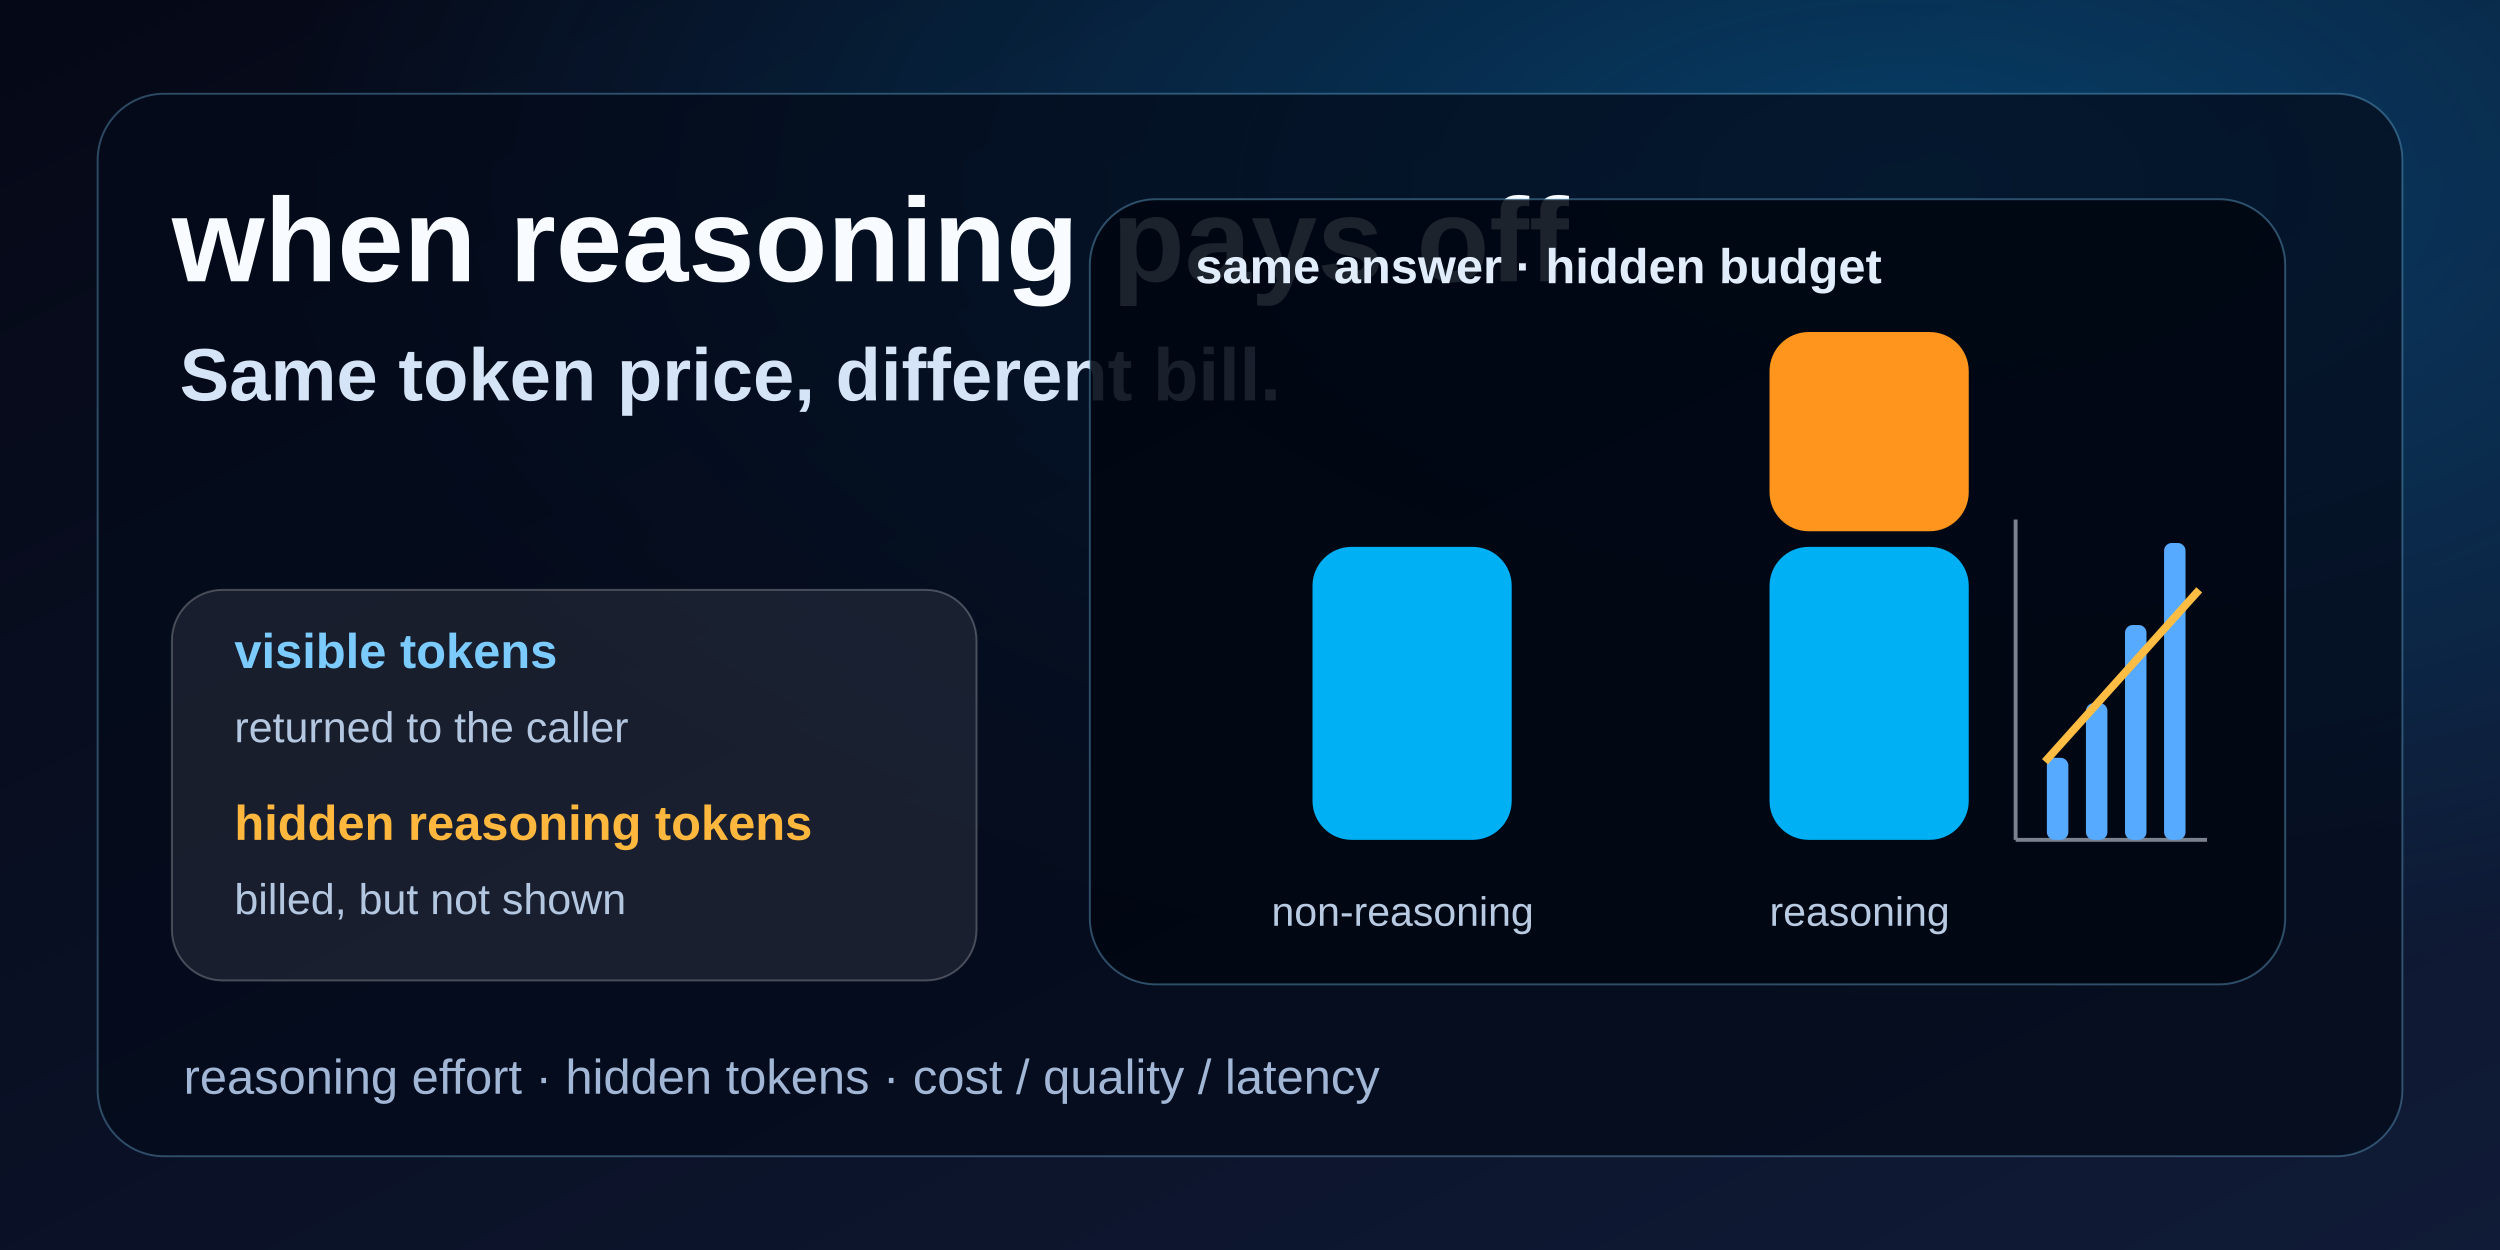
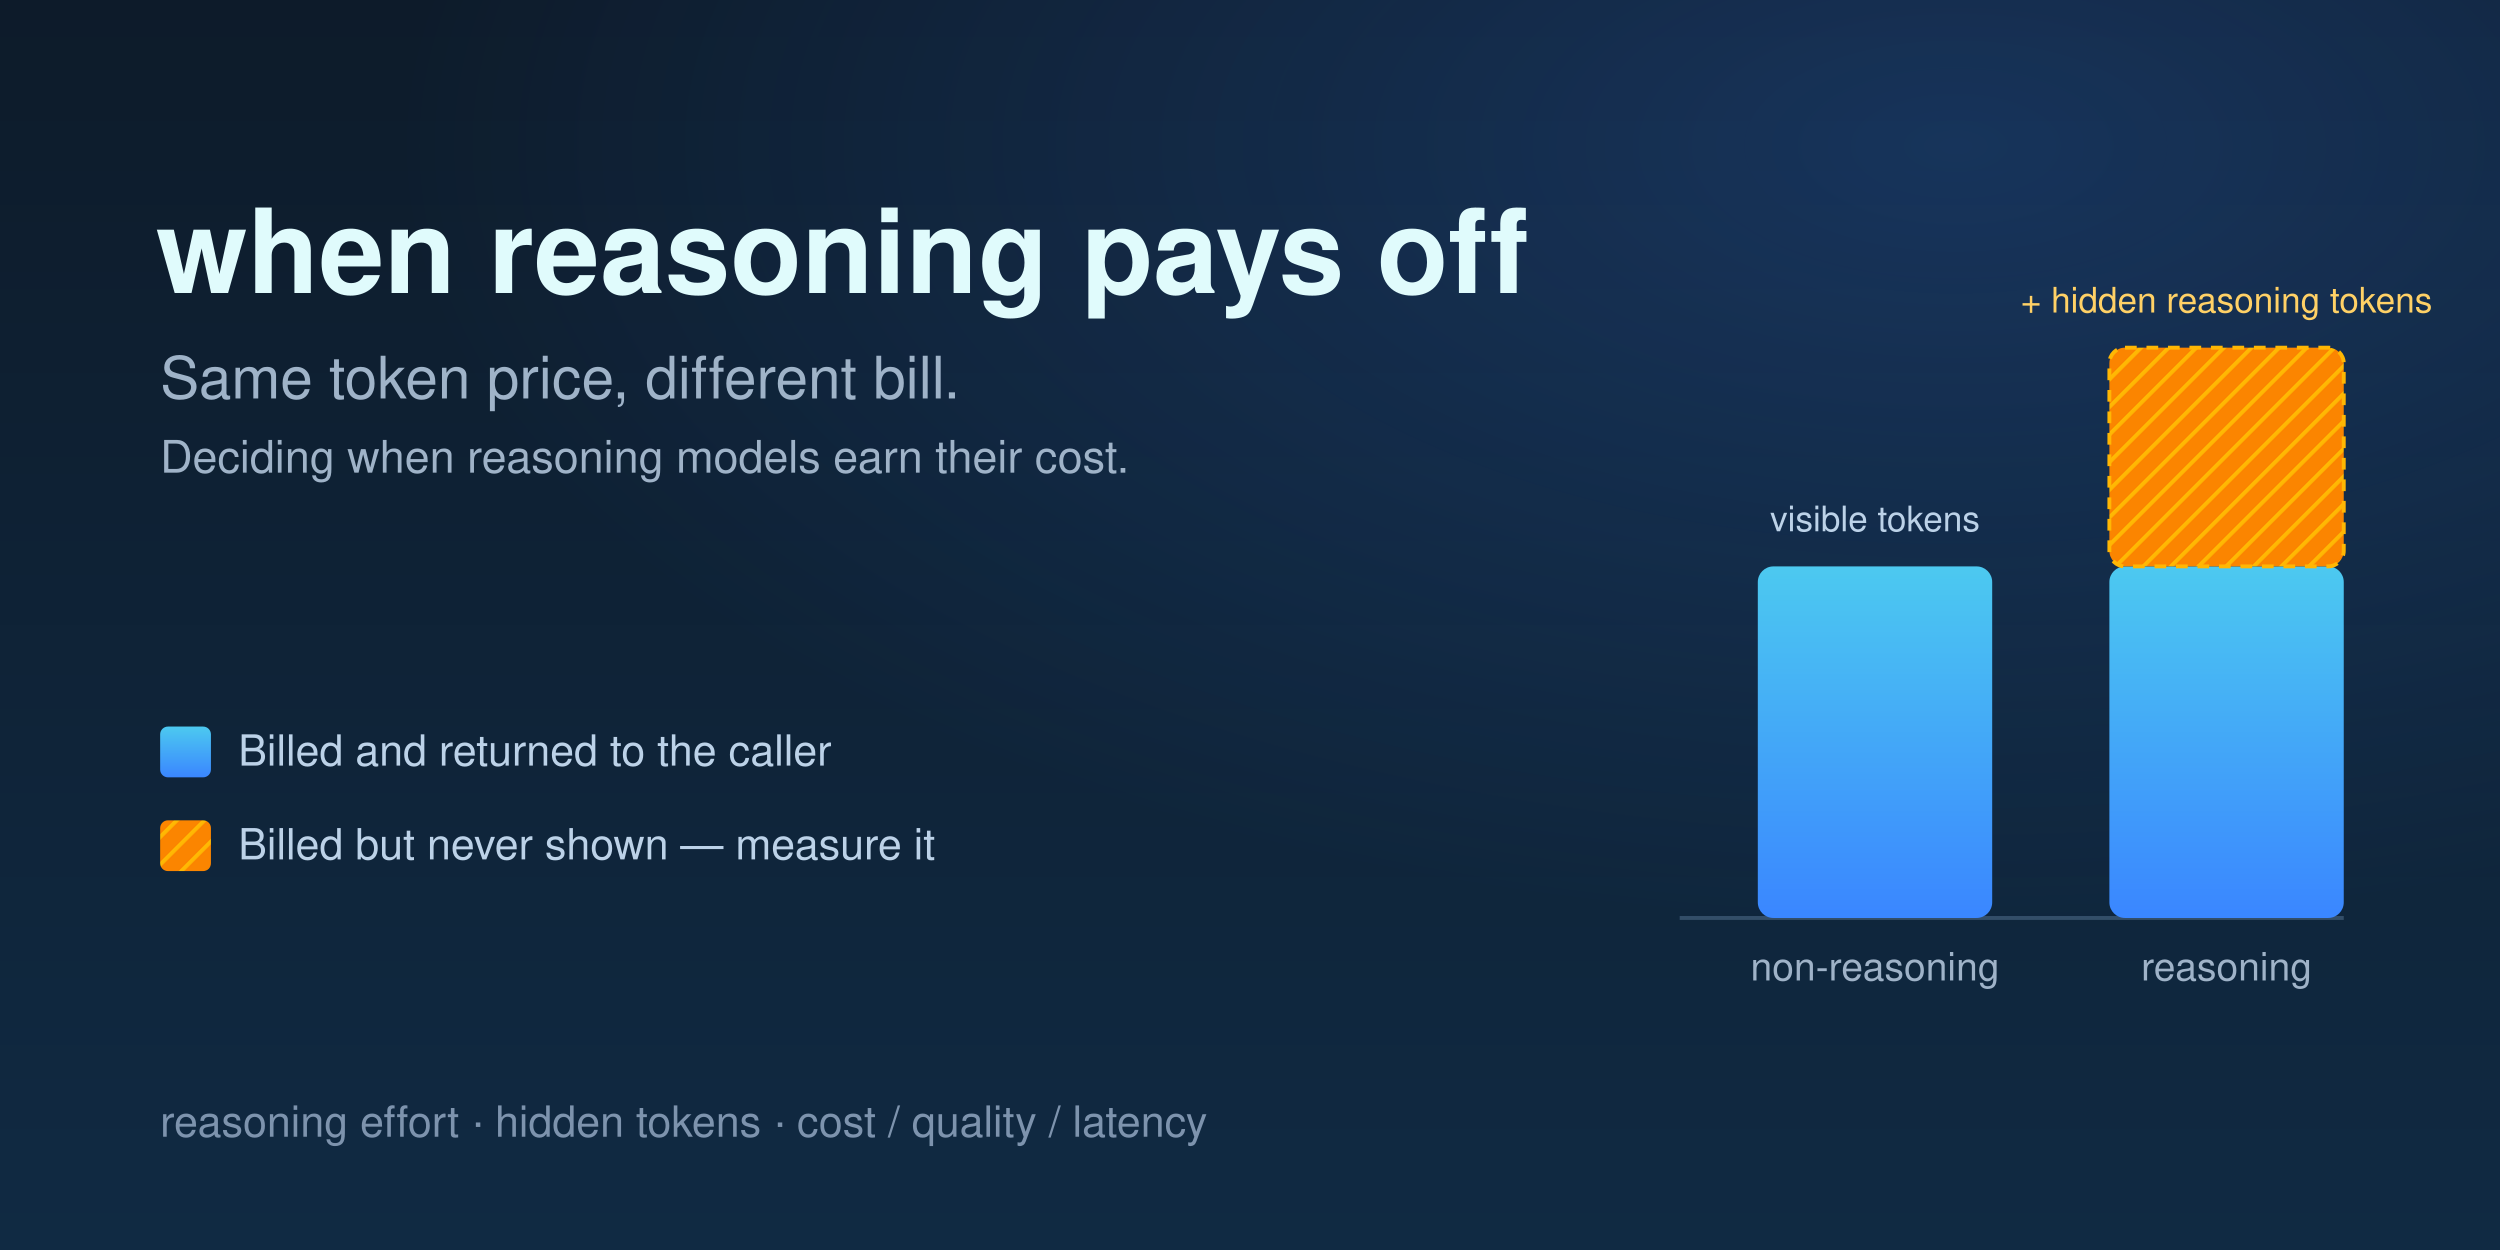
- <svg xmlns="http://www.w3.org/2000/svg" width="1280" height="640" viewBox="0 0 1280 640">
+ <svg xmlns="http://www.w3.org/2000/svg" viewBox="0 0 1280 640" role="img" aria-labelledby="spTitle spDesc" width="1280" height="640">
  <defs>
-     <linearGradient id="bg" x1="0" y1="0" x2="1" y2="1">
-       <stop stop-color="#050816" />
-       <stop offset="1" stop-color="#101B37" />
+     <linearGradient id="spBg" x1="0" y1="0" x2="0" y2="1">
+       <stop offset="0" stop-color="#0d1b2a" />
+       <stop offset="1" stop-color="#102a43" />
    </linearGradient>
-     <radialGradient id="glow" cx="76%" cy="15%" r="65%">
-       <stop stop-color="#00A6FF" stop-opacity=".30" />
-       <stop offset="1" stop-color="#00A6FF" stop-opacity="0" />
+     <radialGradient id="spGlow" cx="78%" cy="12%" r="62%">
+       <stop offset="0" stop-color="#3a86ff" stop-opacity="0.22" />
+       <stop offset="1" stop-color="#3a86ff" stop-opacity="0" />
    </radialGradient>
+     <linearGradient id="spVisible" x1="0" y1="0" x2="0" y2="1">
+       <stop offset="0" stop-color="#4cc9f0" />
+       <stop offset="1" stop-color="#3a86ff" />
+     </linearGradient>
+     <pattern id="spHatch" width="10" height="10" patternTransform="rotate(45)" patternUnits="userSpaceOnUse">
+       <rect width="10" height="10" fill="#fb8500" />
+       <line x1="0" y1="0" x2="0" y2="10" stroke="#ffb703" stroke-width="4" />
+     </pattern>
  </defs>
-   <rect width="1280" height="640" fill="url(#bg)" />
-   <rect width="1280" height="640" fill="url(#glow)" />
-   <rect x="50" y="48" width="1180" height="544" rx="34" fill="#040A19" fill-opacity=".72" stroke="#80D1FF" stroke-opacity=".32" />
-   <text x="88" y="144" fill="#F8FBFF" font-family="Arial Black, Arial, sans-serif" font-size="61" font-weight="900">when reasoning pays off</text>
-   <text x="92" y="205" fill="#D5E4F6" font-family="Arial, sans-serif" font-size="38" font-weight="700">Same token price, different bill.</text>
-   <rect x="88" y="302" width="412" height="200" rx="26" fill="#fff" fill-opacity=".08" stroke="#fff" stroke-opacity=".24" />
-   <text x="120" y="342" fill="#7BCBFF" font-family="Arial" font-size="25" font-weight="700">visible tokens</text>
-   <text x="120" y="380" fill="#B4C7E0" font-family="Arial" font-size="22">returned to the caller</text>
-   <text x="120" y="430" fill="#FFB73D" font-family="Arial" font-size="25" font-weight="700">hidden reasoning tokens</text>
-   <text x="120" y="468" fill="#B4C7E0" font-family="Arial" font-size="22">billed, but not shown</text>
-   <rect x="558" y="102" width="612" height="402" rx="34" fill="#010612" fill-opacity=".88" stroke="#80D1FF" stroke-opacity=".34" />
-   <text x="612" y="145" fill="#E1EDFB" font-family="Arial" font-size="25" font-weight="700">same answer · hidden budget</text>
-   <rect x="672" y="280" width="102" height="150" rx="20" fill="#00B0F5" />
-   <rect x="906" y="280" width="102" height="150" rx="20" fill="#00B0F5" />
-   <rect x="906" y="170" width="102" height="102" rx="20" fill="#FF951C" />
-   <text x="651" y="474" fill="#B8CBE2" font-family="Arial" font-size="21">non-reasoning</text>
-   <text x="906" y="474" fill="#B8CBE2" font-family="Arial" font-size="21">reasoning</text>
-   <path d="M1032 430H1130M1032 430V266" stroke="#E6F0FC" stroke-opacity=".53" stroke-width="2" />
-   <rect x="1048" y="388" width="11" height="42" rx="4" fill="#56AAFF" />
-   <rect x="1068" y="360" width="11" height="70" rx="4" fill="#56AAFF" />
-   <rect x="1088" y="320" width="11" height="110" rx="4" fill="#56AAFF" />
-   <rect x="1108" y="278" width="11" height="152" rx="4" fill="#56AAFF" />
-   <path d="M1047 390L1126 302" stroke="#FFBD43" stroke-width="4" />
-   <text x="94" y="560" fill="#A2B7D6" font-family="Arial" font-size="25">reasoning effort · hidden tokens · cost / quality / latency</text>
+   <rect width="1280" height="640" fill="url(#spBg)" />
+   <rect width="1280" height="640" fill="url(#spGlow)" />
+   <g font-family="Segoe UI, Helvetica, Arial, sans-serif">
+     <text x="80" y="150" fill="#e0fbfc" font-size="60" font-weight="700">when reasoning pays off</text>
+     <text x="82" y="204" fill="#9fb3c8" font-size="30">Same token price, different bill.</text>
+     <text x="82" y="242" fill="#9fb3c8" font-size="23">Deciding when reasoning models earn their cost.</text>
+     <rect x="82" y="372" width="26" height="26" rx="4" fill="url(#spVisible)" />
+     <text x="122" y="392" fill="#bcd2e8" font-size="22">Billed and returned to the caller</text>
+     <rect x="82" y="420" width="26" height="26" rx="4" fill="url(#spHatch)" />
+     <text x="122" y="440" fill="#bcd2e8" font-size="22">Billed but never shown — measure it</text>
+     <text x="82" y="582" fill="#7d93ad" font-size="22">reasoning effort · hidden tokens · cost / quality / latency</text>
+     <line x1="860" y1="470" x2="1200" y2="470" stroke="#334e68" stroke-width="2" />
+     <rect x="900" y="290" width="120" height="180" rx="8" fill="url(#spVisible)" />
+     <text x="960" y="272" fill="#bcd2e8" font-size="18" text-anchor="middle">visible tokens</text>
+     <text x="960" y="502" fill="#9fb3c8" font-size="20" text-anchor="middle">non-reasoning</text>
+     <rect x="1080" y="290" width="120" height="180" rx="8" fill="url(#spVisible)" />
+     <rect x="1080" y="178" width="120" height="112" rx="8" fill="url(#spHatch)" />
+     <rect x="1080" y="178" width="120" height="112" rx="8" fill="none" stroke="#ffb703" stroke-width="2" stroke-dasharray="6 5" />
+     <text x="1140" y="160" fill="#ffd166" font-size="18" text-anchor="middle">+ hidden reasoning tokens</text>
+     <text x="1140" y="502" fill="#9fb3c8" font-size="20" text-anchor="middle">reasoning</text>
+   </g>
</svg>
